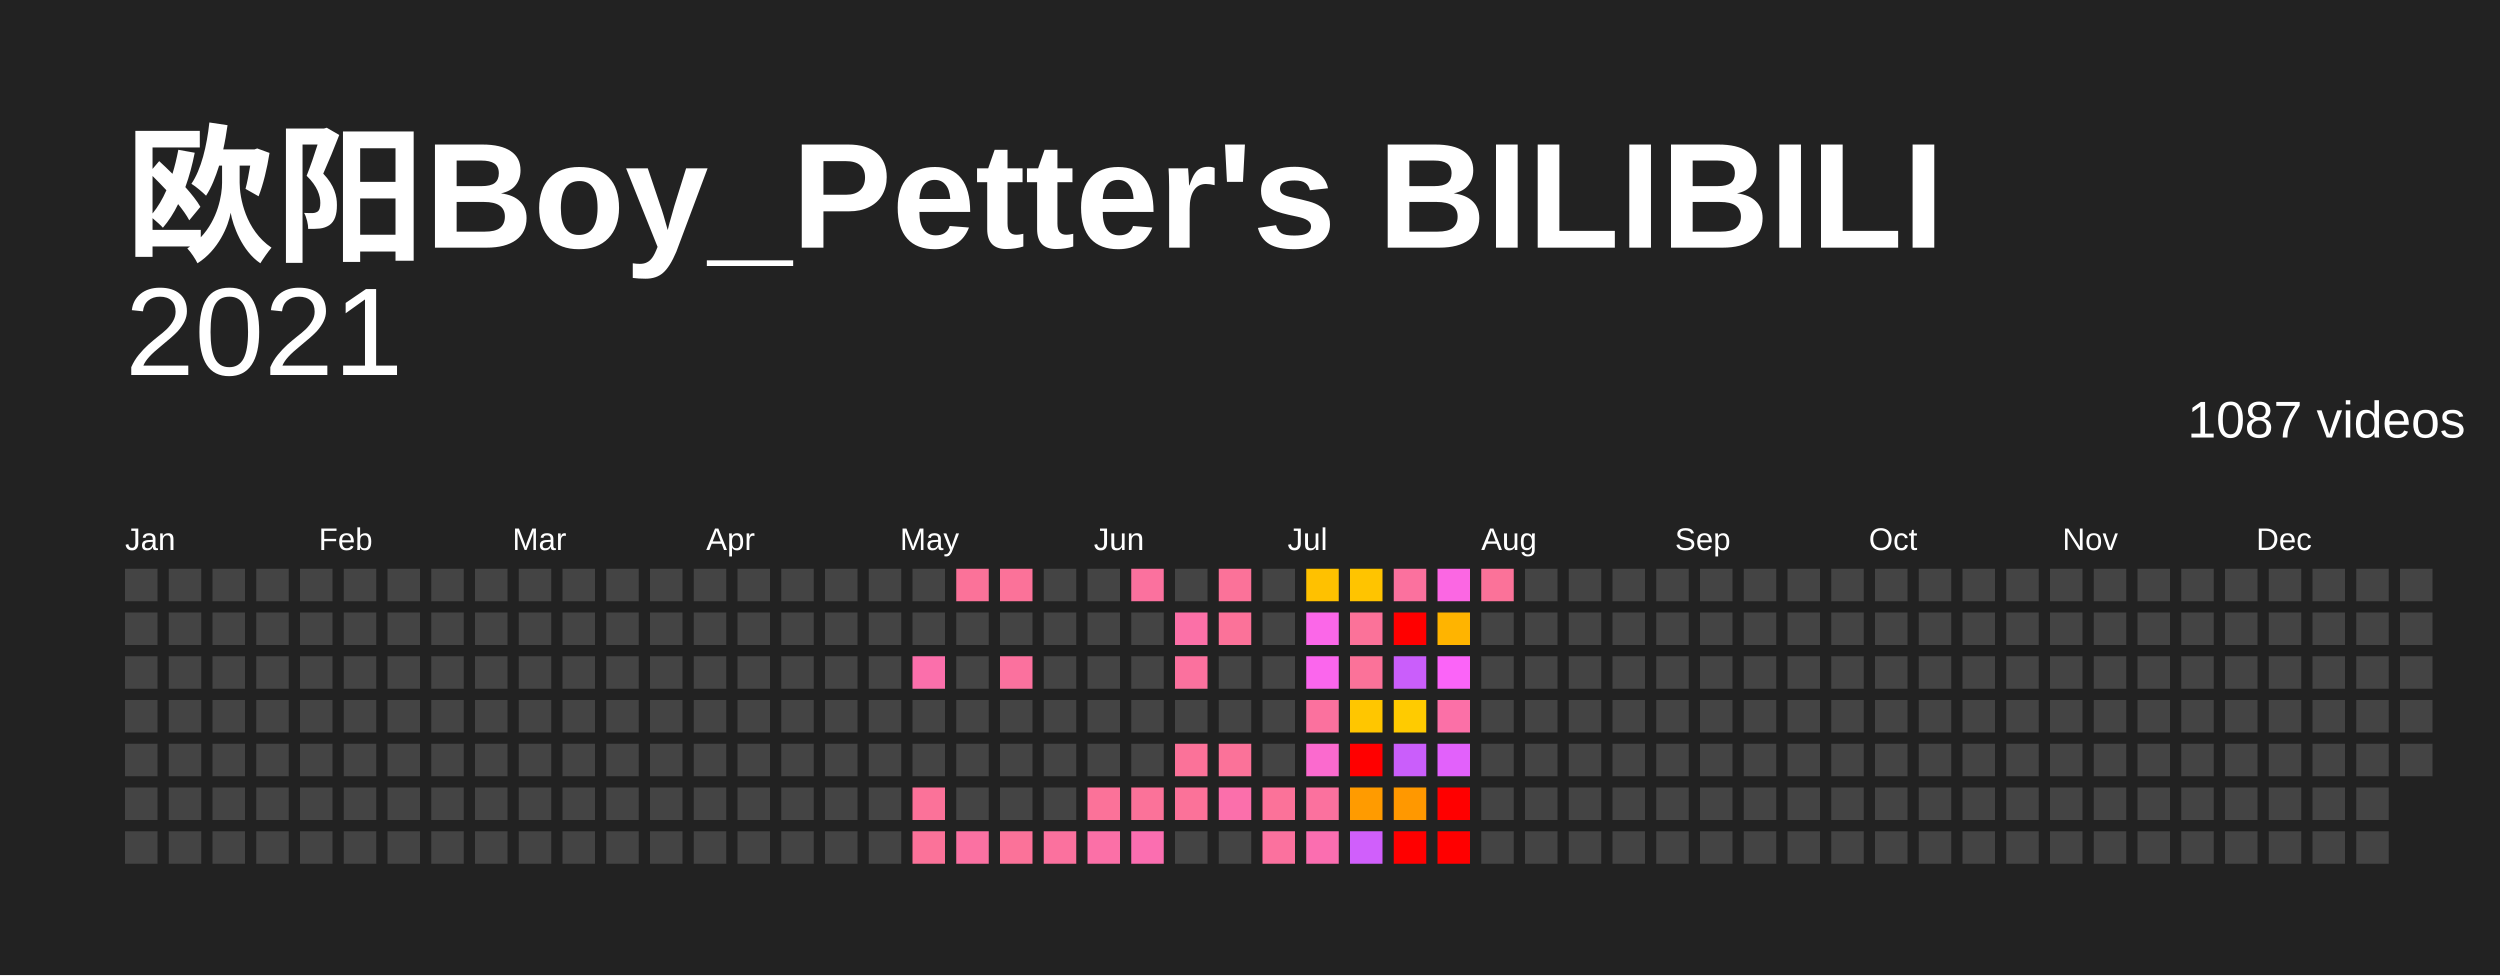
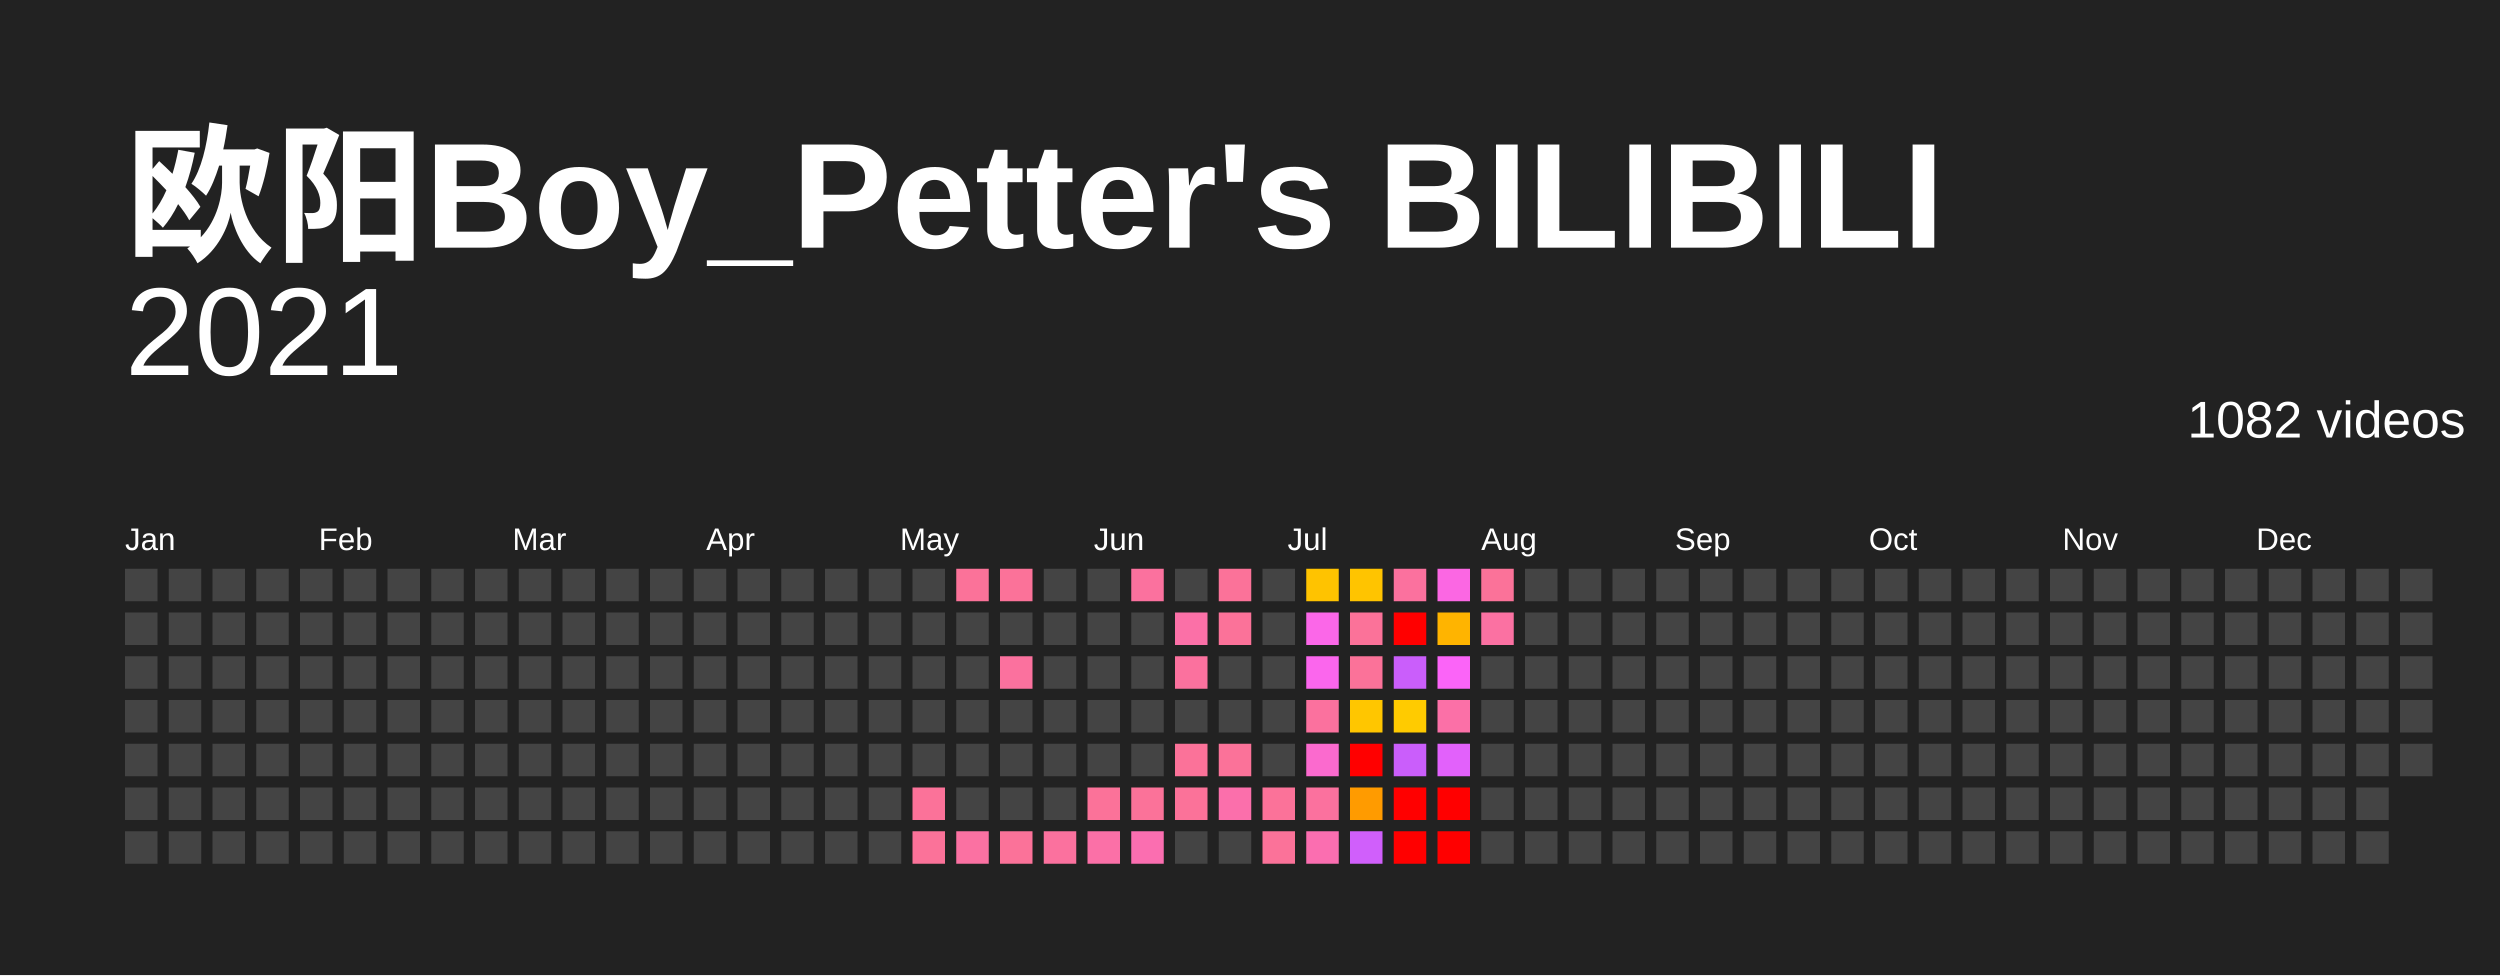
<svg xmlns="http://www.w3.org/2000/svg" baseProfile="full" height="78mm" version="1.1" viewBox="0,0,200,78" width="200mm">
  <defs />
  <rect fill="#222222" height="78" width="200" x="0" y="0" />
  <text fill="#FFFFFF" style="font-size:12px; font-family:Arial; font-weight:bold;" x="10" y="20">欧阳Boy_Petter's BILIBILI</text>
  <text alignment-baseline="hanging" fill="#FFFFFF" style="font-size:10.0px; font-family:Arial;" x="10" y="30">2021</text>
-   <text alignment-baseline="hanging" fill="#FFFFFF" style="font-size:4.125px; font-family:Arial;" x="175" y="35">1087 videos</text>
+   <text alignment-baseline="hanging" fill="#FFFFFF" style="font-size:4.125px; font-family:Arial;" x="175" y="35">1082 videos</text>
  <text fill="#FFFFFF" style="font-size:2.5px; font-family:Arial" x="10.0" y="44">Jan</text>
  <text fill="#FFFFFF" style="font-size:2.5px; font-family:Arial" x="25.5" y="44">Feb</text>
  <text fill="#FFFFFF" style="font-size:2.5px; font-family:Arial" x="41.0" y="44">Mar</text>
  <text fill="#FFFFFF" style="font-size:2.5px; font-family:Arial" x="56.5" y="44">Apr</text>
  <text fill="#FFFFFF" style="font-size:2.5px; font-family:Arial" x="72.0" y="44">May</text>
  <text fill="#FFFFFF" style="font-size:2.5px; font-family:Arial" x="87.5" y="44">Jun</text>
  <text fill="#FFFFFF" style="font-size:2.5px; font-family:Arial" x="103.0" y="44">Jul</text>
  <text fill="#FFFFFF" style="font-size:2.5px; font-family:Arial" x="118.5" y="44">Aug</text>
  <text fill="#FFFFFF" style="font-size:2.5px; font-family:Arial" x="134.0" y="44">Sep</text>
  <text fill="#FFFFFF" style="font-size:2.5px; font-family:Arial" x="149.5" y="44">Oct</text>
  <text fill="#FFFFFF" style="font-size:2.5px; font-family:Arial" x="165.0" y="44">Nov</text>
  <text fill="#FFFFFF" style="font-size:2.5px; font-family:Arial" x="180.5" y="44">Dec</text>
  <rect fill="#444444" height="2.6" width="2.6" x="10.0" y="45.5" />
  <rect fill="#444444" height="2.6" width="2.6" x="10.0" y="49.0" />
  <rect fill="#444444" height="2.6" width="2.6" x="10.0" y="52.5" />
  <rect fill="#444444" height="2.6" width="2.6" x="10.0" y="56.0" />
  <rect fill="#444444" height="2.6" width="2.6" x="10.0" y="59.5" />
  <rect fill="#444444" height="2.6" width="2.6" x="10.0" y="63.0" />
  <rect fill="#444444" height="2.6" width="2.6" x="10.0" y="66.5" />
  <rect fill="#444444" height="2.6" width="2.6" x="13.5" y="45.5" />
  <rect fill="#444444" height="2.6" width="2.6" x="13.5" y="49.0" />
  <rect fill="#444444" height="2.6" width="2.6" x="13.5" y="52.5" />
  <rect fill="#444444" height="2.6" width="2.6" x="13.5" y="56.0" />
  <rect fill="#444444" height="2.6" width="2.6" x="13.5" y="59.5" />
  <rect fill="#444444" height="2.6" width="2.6" x="13.5" y="63.0" />
  <rect fill="#444444" height="2.6" width="2.6" x="13.5" y="66.5" />
  <rect fill="#444444" height="2.6" width="2.6" x="17.0" y="45.5" />
  <rect fill="#444444" height="2.6" width="2.6" x="17.0" y="49.0" />
  <rect fill="#444444" height="2.6" width="2.6" x="17.0" y="52.5" />
  <rect fill="#444444" height="2.6" width="2.6" x="17.0" y="56.0" />
  <rect fill="#444444" height="2.6" width="2.6" x="17.0" y="59.5" />
  <rect fill="#444444" height="2.6" width="2.6" x="17.0" y="63.0" />
  <rect fill="#444444" height="2.6" width="2.6" x="17.0" y="66.5" />
  <rect fill="#444444" height="2.6" width="2.6" x="20.5" y="45.5" />
  <rect fill="#444444" height="2.6" width="2.6" x="20.5" y="49.0" />
  <rect fill="#444444" height="2.6" width="2.6" x="20.5" y="52.5" />
  <rect fill="#444444" height="2.6" width="2.6" x="20.5" y="56.0" />
  <rect fill="#444444" height="2.6" width="2.6" x="20.5" y="59.5" />
  <rect fill="#444444" height="2.6" width="2.6" x="20.5" y="63.0" />
  <rect fill="#444444" height="2.6" width="2.6" x="20.5" y="66.5" />
  <rect fill="#444444" height="2.6" width="2.6" x="24.0" y="45.5" />
  <rect fill="#444444" height="2.6" width="2.6" x="24.0" y="49.0" />
  <rect fill="#444444" height="2.6" width="2.6" x="24.0" y="52.5" />
  <rect fill="#444444" height="2.6" width="2.6" x="24.0" y="56.0" />
  <rect fill="#444444" height="2.6" width="2.6" x="24.0" y="59.5" />
  <rect fill="#444444" height="2.6" width="2.6" x="24.0" y="63.0" />
  <rect fill="#444444" height="2.6" width="2.6" x="24.0" y="66.5" />
  <rect fill="#444444" height="2.6" width="2.6" x="27.5" y="45.5" />
  <rect fill="#444444" height="2.6" width="2.6" x="27.5" y="49.0" />
  <rect fill="#444444" height="2.6" width="2.6" x="27.5" y="52.5" />
  <rect fill="#444444" height="2.6" width="2.6" x="27.5" y="56.0" />
  <rect fill="#444444" height="2.6" width="2.6" x="27.5" y="59.5" />
  <rect fill="#444444" height="2.6" width="2.6" x="27.5" y="63.0" />
  <rect fill="#444444" height="2.6" width="2.6" x="27.5" y="66.5" />
  <rect fill="#444444" height="2.6" width="2.6" x="31.0" y="45.5" />
  <rect fill="#444444" height="2.6" width="2.6" x="31.0" y="49.0" />
  <rect fill="#444444" height="2.6" width="2.6" x="31.0" y="52.5" />
  <rect fill="#444444" height="2.6" width="2.6" x="31.0" y="56.0" />
  <rect fill="#444444" height="2.6" width="2.6" x="31.0" y="59.5" />
  <rect fill="#444444" height="2.6" width="2.6" x="31.0" y="63.0" />
  <rect fill="#444444" height="2.6" width="2.6" x="31.0" y="66.5" />
  <rect fill="#444444" height="2.6" width="2.6" x="34.5" y="45.5" />
  <rect fill="#444444" height="2.6" width="2.6" x="34.5" y="49.0" />
  <rect fill="#444444" height="2.6" width="2.6" x="34.5" y="52.5" />
  <rect fill="#444444" height="2.6" width="2.6" x="34.5" y="56.0" />
  <rect fill="#444444" height="2.6" width="2.6" x="34.5" y="59.5" />
  <rect fill="#444444" height="2.6" width="2.6" x="34.5" y="63.0" />
  <rect fill="#444444" height="2.6" width="2.6" x="34.5" y="66.5" />
  <rect fill="#444444" height="2.6" width="2.6" x="38.0" y="45.5" />
  <rect fill="#444444" height="2.6" width="2.6" x="38.0" y="49.0" />
  <rect fill="#444444" height="2.6" width="2.6" x="38.0" y="52.5" />
  <rect fill="#444444" height="2.6" width="2.6" x="38.0" y="56.0" />
  <rect fill="#444444" height="2.6" width="2.6" x="38.0" y="59.5" />
  <rect fill="#444444" height="2.6" width="2.6" x="38.0" y="63.0" />
  <rect fill="#444444" height="2.6" width="2.6" x="38.0" y="66.5" />
  <rect fill="#444444" height="2.6" width="2.6" x="41.5" y="45.5" />
  <rect fill="#444444" height="2.6" width="2.6" x="41.5" y="49.0" />
  <rect fill="#444444" height="2.6" width="2.6" x="41.5" y="52.5" />
  <rect fill="#444444" height="2.6" width="2.6" x="41.5" y="56.0" />
  <rect fill="#444444" height="2.6" width="2.6" x="41.5" y="59.5" />
  <rect fill="#444444" height="2.6" width="2.6" x="41.5" y="63.0" />
  <rect fill="#444444" height="2.6" width="2.6" x="41.5" y="66.5" />
  <rect fill="#444444" height="2.6" width="2.6" x="45.0" y="45.5" />
  <rect fill="#444444" height="2.6" width="2.6" x="45.0" y="49.0" />
  <rect fill="#444444" height="2.6" width="2.6" x="45.0" y="52.5" />
  <rect fill="#444444" height="2.6" width="2.6" x="45.0" y="56.0" />
  <rect fill="#444444" height="2.6" width="2.6" x="45.0" y="59.5" />
  <rect fill="#444444" height="2.6" width="2.6" x="45.0" y="63.0" />
  <rect fill="#444444" height="2.6" width="2.6" x="45.0" y="66.5" />
  <rect fill="#444444" height="2.6" width="2.6" x="48.5" y="45.5" />
  <rect fill="#444444" height="2.6" width="2.6" x="48.5" y="49.0" />
  <rect fill="#444444" height="2.6" width="2.6" x="48.5" y="52.5" />
  <rect fill="#444444" height="2.6" width="2.6" x="48.5" y="56.0" />
  <rect fill="#444444" height="2.6" width="2.6" x="48.5" y="59.5" />
  <rect fill="#444444" height="2.6" width="2.6" x="48.5" y="63.0" />
  <rect fill="#444444" height="2.6" width="2.6" x="48.5" y="66.5" />
  <rect fill="#444444" height="2.6" width="2.6" x="52.0" y="45.5" />
  <rect fill="#444444" height="2.6" width="2.6" x="52.0" y="49.0" />
  <rect fill="#444444" height="2.6" width="2.6" x="52.0" y="52.5" />
  <rect fill="#444444" height="2.6" width="2.6" x="52.0" y="56.0" />
  <rect fill="#444444" height="2.6" width="2.6" x="52.0" y="59.5" />
  <rect fill="#444444" height="2.6" width="2.6" x="52.0" y="63.0" />
  <rect fill="#444444" height="2.6" width="2.6" x="52.0" y="66.5" />
  <rect fill="#444444" height="2.6" width="2.6" x="55.5" y="45.5" />
  <rect fill="#444444" height="2.6" width="2.6" x="55.5" y="49.0" />
  <rect fill="#444444" height="2.6" width="2.6" x="55.5" y="52.5" />
  <rect fill="#444444" height="2.6" width="2.6" x="55.5" y="56.0" />
  <rect fill="#444444" height="2.6" width="2.6" x="55.5" y="59.5" />
  <rect fill="#444444" height="2.6" width="2.6" x="55.5" y="63.0" />
  <rect fill="#444444" height="2.6" width="2.6" x="55.5" y="66.5" />
  <rect fill="#444444" height="2.6" width="2.6" x="59.0" y="45.5" />
  <rect fill="#444444" height="2.6" width="2.6" x="59.0" y="49.0" />
  <rect fill="#444444" height="2.6" width="2.6" x="59.0" y="52.5" />
  <rect fill="#444444" height="2.6" width="2.6" x="59.0" y="56.0" />
  <rect fill="#444444" height="2.6" width="2.6" x="59.0" y="59.5" />
  <rect fill="#444444" height="2.6" width="2.6" x="59.0" y="63.0" />
  <rect fill="#444444" height="2.6" width="2.6" x="59.0" y="66.5" />
  <rect fill="#444444" height="2.6" width="2.6" x="62.5" y="45.5" />
  <rect fill="#444444" height="2.6" width="2.6" x="62.5" y="49.0" />
  <rect fill="#444444" height="2.6" width="2.6" x="62.5" y="52.5" />
  <rect fill="#444444" height="2.6" width="2.6" x="62.5" y="56.0" />
  <rect fill="#444444" height="2.6" width="2.6" x="62.5" y="59.5" />
  <rect fill="#444444" height="2.6" width="2.6" x="62.5" y="63.0" />
  <rect fill="#444444" height="2.6" width="2.6" x="62.5" y="66.5" />
  <rect fill="#444444" height="2.6" width="2.6" x="66.0" y="45.5" />
  <rect fill="#444444" height="2.6" width="2.6" x="66.0" y="49.0" />
  <rect fill="#444444" height="2.6" width="2.6" x="66.0" y="52.5" />
  <rect fill="#444444" height="2.6" width="2.6" x="66.0" y="56.0" />
  <rect fill="#444444" height="2.6" width="2.6" x="66.0" y="59.5" />
  <rect fill="#444444" height="2.6" width="2.6" x="66.0" y="63.0" />
  <rect fill="#444444" height="2.6" width="2.6" x="66.0" y="66.5" />
  <rect fill="#444444" height="2.6" width="2.6" x="69.5" y="45.5" />
  <rect fill="#444444" height="2.6" width="2.6" x="69.5" y="49.0" />
  <rect fill="#444444" height="2.6" width="2.6" x="69.5" y="52.5" />
  <rect fill="#444444" height="2.6" width="2.6" x="69.5" y="56.0" />
  <rect fill="#444444" height="2.6" width="2.6" x="69.5" y="59.5" />
  <rect fill="#444444" height="2.6" width="2.6" x="69.5" y="63.0" />
  <rect fill="#444444" height="2.6" width="2.6" x="69.5" y="66.5" />
  <rect fill="#444444" height="2.6" width="2.6" x="73.0" y="45.5" />
  <rect fill="#444444" height="2.6" width="2.6" x="73.0" y="49.0" />
-   <rect fill="#fb6fab" height="2.6" width="2.6" x="73.0" y="52.5" />
+   <rect fill="#444444" height="2.6" width="2.6" x="73.0" y="52.5" />
  <rect fill="#444444" height="2.6" width="2.6" x="73.0" y="56.0" />
  <rect fill="#444444" height="2.6" width="2.6" x="73.0" y="59.5" />
  <rect fill="#fb7299" height="2.6" width="2.6" x="73.0" y="63.0" />
  <rect fill="#fb7299" height="2.6" width="2.6" x="73.0" y="66.5" />
  <rect fill="#fb7299" height="2.6" width="2.6" x="76.5" y="45.5" />
  <rect fill="#444444" height="2.6" width="2.6" x="76.5" y="49.0" />
  <rect fill="#444444" height="2.6" width="2.6" x="76.5" y="52.5" />
  <rect fill="#444444" height="2.6" width="2.6" x="76.5" y="56.0" />
  <rect fill="#444444" height="2.6" width="2.6" x="76.5" y="59.5" />
  <rect fill="#444444" height="2.6" width="2.6" x="76.5" y="63.0" />
  <rect fill="#fb71a2" height="2.6" width="2.6" x="76.5" y="66.5" />
  <rect fill="#fb7299" height="2.6" width="2.6" x="80.0" y="45.5" />
  <rect fill="#444444" height="2.6" width="2.6" x="80.0" y="49.0" />
  <rect fill="#fb719e" height="2.6" width="2.6" x="80.0" y="52.5" />
  <rect fill="#444444" height="2.6" width="2.6" x="80.0" y="56.0" />
  <rect fill="#444444" height="2.6" width="2.6" x="80.0" y="59.5" />
  <rect fill="#444444" height="2.6" width="2.6" x="80.0" y="63.0" />
  <rect fill="#fb7299" height="2.6" width="2.6" x="80.0" y="66.5" />
  <rect fill="#444444" height="2.6" width="2.6" x="83.5" y="45.5" />
  <rect fill="#444444" height="2.6" width="2.6" x="83.5" y="49.0" />
  <rect fill="#444444" height="2.6" width="2.6" x="83.5" y="52.5" />
  <rect fill="#444444" height="2.6" width="2.6" x="83.5" y="56.0" />
  <rect fill="#444444" height="2.6" width="2.6" x="83.5" y="59.5" />
  <rect fill="#444444" height="2.6" width="2.6" x="83.5" y="63.0" />
  <rect fill="#fb719e" height="2.6" width="2.6" x="83.5" y="66.5" />
  <rect fill="#444444" height="2.6" width="2.6" x="87.0" y="45.5" />
  <rect fill="#444444" height="2.6" width="2.6" x="87.0" y="49.0" />
  <rect fill="#444444" height="2.6" width="2.6" x="87.0" y="52.5" />
  <rect fill="#444444" height="2.6" width="2.6" x="87.0" y="56.0" />
  <rect fill="#444444" height="2.6" width="2.6" x="87.0" y="59.5" />
  <rect fill="#fb7299" height="2.6" width="2.6" x="87.0" y="63.0" />
  <rect fill="#fb70a7" height="2.6" width="2.6" x="87.0" y="66.5" />
  <rect fill="#fb719e" height="2.6" width="2.6" x="90.5" y="45.5" />
  <rect fill="#444444" height="2.6" width="2.6" x="90.5" y="49.0" />
  <rect fill="#444444" height="2.6" width="2.6" x="90.5" y="52.5" />
  <rect fill="#444444" height="2.6" width="2.6" x="90.5" y="56.0" />
  <rect fill="#444444" height="2.6" width="2.6" x="90.5" y="59.5" />
  <rect fill="#fb7299" height="2.6" width="2.6" x="90.5" y="63.0" />
  <rect fill="#fb6eb0" height="2.6" width="2.6" x="90.5" y="66.5" />
  <rect fill="#444444" height="2.6" width="2.6" x="94.0" y="45.5" />
  <rect fill="#fb70a7" height="2.6" width="2.6" x="94.0" y="49.0" />
  <rect fill="#fb719e" height="2.6" width="2.6" x="94.0" y="52.5" />
  <rect fill="#444444" height="2.6" width="2.6" x="94.0" y="56.0" />
  <rect fill="#fb7299" height="2.6" width="2.6" x="94.0" y="59.5" />
  <rect fill="#fb7299" height="2.6" width="2.6" x="94.0" y="63.0" />
  <rect fill="#444444" height="2.6" width="2.6" x="94.0" y="66.5" />
  <rect fill="#fb7299" height="2.6" width="2.6" x="97.5" y="45.5" />
  <rect fill="#fb7299" height="2.6" width="2.6" x="97.5" y="49.0" />
  <rect fill="#444444" height="2.6" width="2.6" x="97.5" y="52.5" />
  <rect fill="#444444" height="2.6" width="2.6" x="97.5" y="56.0" />
  <rect fill="#fb7299" height="2.6" width="2.6" x="97.5" y="59.5" />
  <rect fill="#fb6fab" height="2.6" width="2.6" x="97.5" y="63.0" />
  <rect fill="#444444" height="2.6" width="2.6" x="97.5" y="66.5" />
  <rect fill="#444444" height="2.6" width="2.6" x="101.0" y="45.5" />
  <rect fill="#444444" height="2.6" width="2.6" x="101.0" y="49.0" />
  <rect fill="#444444" height="2.6" width="2.6" x="101.0" y="52.5" />
  <rect fill="#444444" height="2.6" width="2.6" x="101.0" y="56.0" />
  <rect fill="#444444" height="2.6" width="2.6" x="101.0" y="59.5" />
  <rect fill="#fb7299" height="2.6" width="2.6" x="101.0" y="63.0" />
-   <rect fill="#fb719e" height="2.6" width="2.6" x="101.0" y="66.5" />
-   <rect fill="#ffc100" height="2.6" width="2.6" x="104.5" y="45.5" />
+   <rect fill="#fb7299" height="2.6" width="2.6" x="101.0" y="66.5" />
+   <rect fill="#ffc300" height="2.6" width="2.6" x="104.5" y="45.5" />
  <rect fill="#fb67e8" height="2.6" width="2.6" x="104.5" y="49.0" />
  <rect fill="#fb66ed" height="2.6" width="2.6" x="104.5" y="52.5" />
  <rect fill="#fb719e" height="2.6" width="2.6" x="104.5" y="56.0" />
  <rect fill="#fb6ace" height="2.6" width="2.6" x="104.5" y="59.5" />
  <rect fill="#fb719e" height="2.6" width="2.6" x="104.5" y="63.0" />
  <rect fill="#fb6eb0" height="2.6" width="2.6" x="104.5" y="66.5" />
  <rect fill="#ffc400" height="2.6" width="2.6" x="108.0" y="45.5" />
  <rect fill="#fb7299" height="2.6" width="2.6" x="108.0" y="49.0" />
  <rect fill="#fb7299" height="2.6" width="2.6" x="108.0" y="52.5" />
  <rect fill="#ffc600" height="2.6" width="2.6" x="108.0" y="56.0" />
  <rect fill="red" height="2.6" width="2.6" x="108.0" y="59.5" />
  <rect fill="#ff9b00" height="2.6" width="2.6" x="108.0" y="63.0" />
  <rect fill="#d05ffb" height="2.6" width="2.6" x="108.0" y="66.5" />
  <rect fill="#fb719e" height="2.6" width="2.6" x="111.5" y="45.5" />
  <rect fill="red" height="2.6" width="2.6" x="111.5" y="49.0" />
  <rect fill="#ca5efb" height="2.6" width="2.6" x="111.5" y="52.5" />
  <rect fill="#ffcb00" height="2.6" width="2.6" x="111.5" y="56.0" />
  <rect fill="#ca5efb" height="2.6" width="2.6" x="111.5" y="59.5" />
-   <rect fill="#ff9800" height="2.6" width="2.6" x="111.5" y="63.0" />
+   <rect fill="red" height="2.6" width="2.6" x="111.5" y="63.0" />
  <rect fill="red" height="2.6" width="2.6" x="111.5" y="66.5" />
  <rect fill="#fb67e3" height="2.6" width="2.6" x="115.0" y="45.5" />
  <rect fill="#ffb400" height="2.6" width="2.6" x="115.0" y="49.0" />
  <rect fill="#fb64f8" height="2.6" width="2.6" x="115.0" y="52.5" />
  <rect fill="#fb70a7" height="2.6" width="2.6" x="115.0" y="56.0" />
  <rect fill="#e261fb" height="2.6" width="2.6" x="115.0" y="59.5" />
  <rect fill="red" height="2.6" width="2.6" x="115.0" y="63.0" />
  <rect fill="red" height="2.6" width="2.6" x="115.0" y="66.5" />
  <rect fill="#fb7299" height="2.6" width="2.6" x="118.5" y="45.5" />
-   <rect fill="#444444" height="2.6" width="2.6" x="118.5" y="49.0" />
+   <rect fill="#fb71a2" height="2.6" width="2.6" x="118.5" y="49.0" />
  <rect fill="#444444" height="2.6" width="2.6" x="118.5" y="52.5" />
  <rect fill="#444444" height="2.6" width="2.6" x="118.5" y="56.0" />
  <rect fill="#444444" height="2.6" width="2.6" x="118.5" y="59.5" />
  <rect fill="#444444" height="2.6" width="2.6" x="118.5" y="63.0" />
  <rect fill="#444444" height="2.6" width="2.6" x="118.5" y="66.5" />
  <rect fill="#444444" height="2.6" width="2.6" x="122.0" y="45.5" />
  <rect fill="#444444" height="2.6" width="2.6" x="122.0" y="49.0" />
  <rect fill="#444444" height="2.6" width="2.6" x="122.0" y="52.5" />
  <rect fill="#444444" height="2.6" width="2.6" x="122.0" y="56.0" />
  <rect fill="#444444" height="2.6" width="2.6" x="122.0" y="59.5" />
  <rect fill="#444444" height="2.6" width="2.6" x="122.0" y="63.0" />
  <rect fill="#444444" height="2.6" width="2.6" x="122.0" y="66.5" />
  <rect fill="#444444" height="2.6" width="2.6" x="125.5" y="45.5" />
  <rect fill="#444444" height="2.6" width="2.6" x="125.5" y="49.0" />
  <rect fill="#444444" height="2.6" width="2.6" x="125.5" y="52.5" />
  <rect fill="#444444" height="2.6" width="2.6" x="125.5" y="56.0" />
  <rect fill="#444444" height="2.6" width="2.6" x="125.5" y="59.5" />
  <rect fill="#444444" height="2.6" width="2.6" x="125.5" y="63.0" />
  <rect fill="#444444" height="2.6" width="2.6" x="125.5" y="66.5" />
  <rect fill="#444444" height="2.6" width="2.6" x="129.0" y="45.5" />
  <rect fill="#444444" height="2.6" width="2.6" x="129.0" y="49.0" />
  <rect fill="#444444" height="2.6" width="2.6" x="129.0" y="52.5" />
  <rect fill="#444444" height="2.6" width="2.6" x="129.0" y="56.0" />
  <rect fill="#444444" height="2.6" width="2.6" x="129.0" y="59.5" />
  <rect fill="#444444" height="2.6" width="2.6" x="129.0" y="63.0" />
  <rect fill="#444444" height="2.6" width="2.6" x="129.0" y="66.5" />
  <rect fill="#444444" height="2.6" width="2.6" x="132.5" y="45.5" />
  <rect fill="#444444" height="2.6" width="2.6" x="132.5" y="49.0" />
  <rect fill="#444444" height="2.6" width="2.6" x="132.5" y="52.5" />
  <rect fill="#444444" height="2.6" width="2.6" x="132.5" y="56.0" />
  <rect fill="#444444" height="2.6" width="2.6" x="132.5" y="59.5" />
  <rect fill="#444444" height="2.6" width="2.6" x="132.5" y="63.0" />
  <rect fill="#444444" height="2.6" width="2.6" x="132.5" y="66.5" />
  <rect fill="#444444" height="2.6" width="2.6" x="136.0" y="45.5" />
  <rect fill="#444444" height="2.6" width="2.6" x="136.0" y="49.0" />
  <rect fill="#444444" height="2.6" width="2.6" x="136.0" y="52.5" />
  <rect fill="#444444" height="2.6" width="2.6" x="136.0" y="56.0" />
  <rect fill="#444444" height="2.6" width="2.6" x="136.0" y="59.5" />
  <rect fill="#444444" height="2.6" width="2.6" x="136.0" y="63.0" />
  <rect fill="#444444" height="2.6" width="2.6" x="136.0" y="66.5" />
  <rect fill="#444444" height="2.6" width="2.6" x="139.5" y="45.5" />
  <rect fill="#444444" height="2.6" width="2.6" x="139.5" y="49.0" />
  <rect fill="#444444" height="2.6" width="2.6" x="139.5" y="52.5" />
  <rect fill="#444444" height="2.6" width="2.6" x="139.5" y="56.0" />
  <rect fill="#444444" height="2.6" width="2.6" x="139.5" y="59.5" />
  <rect fill="#444444" height="2.6" width="2.6" x="139.5" y="63.0" />
  <rect fill="#444444" height="2.6" width="2.6" x="139.5" y="66.5" />
  <rect fill="#444444" height="2.6" width="2.6" x="143.0" y="45.5" />
  <rect fill="#444444" height="2.6" width="2.6" x="143.0" y="49.0" />
  <rect fill="#444444" height="2.6" width="2.6" x="143.0" y="52.5" />
  <rect fill="#444444" height="2.6" width="2.6" x="143.0" y="56.0" />
  <rect fill="#444444" height="2.6" width="2.6" x="143.0" y="59.5" />
  <rect fill="#444444" height="2.6" width="2.6" x="143.0" y="63.0" />
  <rect fill="#444444" height="2.6" width="2.6" x="143.0" y="66.5" />
  <rect fill="#444444" height="2.6" width="2.6" x="146.5" y="45.5" />
  <rect fill="#444444" height="2.6" width="2.6" x="146.5" y="49.0" />
  <rect fill="#444444" height="2.6" width="2.6" x="146.5" y="52.5" />
  <rect fill="#444444" height="2.6" width="2.6" x="146.5" y="56.0" />
  <rect fill="#444444" height="2.6" width="2.6" x="146.5" y="59.5" />
  <rect fill="#444444" height="2.6" width="2.6" x="146.5" y="63.0" />
  <rect fill="#444444" height="2.6" width="2.6" x="146.5" y="66.5" />
  <rect fill="#444444" height="2.6" width="2.6" x="150.0" y="45.5" />
  <rect fill="#444444" height="2.6" width="2.6" x="150.0" y="49.0" />
  <rect fill="#444444" height="2.6" width="2.6" x="150.0" y="52.5" />
  <rect fill="#444444" height="2.6" width="2.6" x="150.0" y="56.0" />
  <rect fill="#444444" height="2.6" width="2.6" x="150.0" y="59.5" />
  <rect fill="#444444" height="2.6" width="2.6" x="150.0" y="63.0" />
  <rect fill="#444444" height="2.6" width="2.6" x="150.0" y="66.5" />
  <rect fill="#444444" height="2.6" width="2.6" x="153.5" y="45.5" />
  <rect fill="#444444" height="2.6" width="2.6" x="153.5" y="49.0" />
  <rect fill="#444444" height="2.6" width="2.6" x="153.5" y="52.5" />
  <rect fill="#444444" height="2.6" width="2.6" x="153.5" y="56.0" />
  <rect fill="#444444" height="2.6" width="2.6" x="153.5" y="59.5" />
  <rect fill="#444444" height="2.6" width="2.6" x="153.5" y="63.0" />
  <rect fill="#444444" height="2.6" width="2.6" x="153.5" y="66.5" />
  <rect fill="#444444" height="2.6" width="2.6" x="157.0" y="45.5" />
  <rect fill="#444444" height="2.6" width="2.6" x="157.0" y="49.0" />
  <rect fill="#444444" height="2.6" width="2.6" x="157.0" y="52.5" />
  <rect fill="#444444" height="2.6" width="2.6" x="157.0" y="56.0" />
  <rect fill="#444444" height="2.6" width="2.6" x="157.0" y="59.5" />
  <rect fill="#444444" height="2.6" width="2.6" x="157.0" y="63.0" />
  <rect fill="#444444" height="2.6" width="2.6" x="157.0" y="66.5" />
  <rect fill="#444444" height="2.6" width="2.6" x="160.5" y="45.5" />
  <rect fill="#444444" height="2.6" width="2.6" x="160.5" y="49.0" />
  <rect fill="#444444" height="2.6" width="2.6" x="160.5" y="52.5" />
  <rect fill="#444444" height="2.6" width="2.6" x="160.5" y="56.0" />
  <rect fill="#444444" height="2.6" width="2.6" x="160.5" y="59.5" />
  <rect fill="#444444" height="2.6" width="2.6" x="160.5" y="63.0" />
  <rect fill="#444444" height="2.6" width="2.6" x="160.5" y="66.5" />
  <rect fill="#444444" height="2.6" width="2.6" x="164.0" y="45.5" />
  <rect fill="#444444" height="2.6" width="2.6" x="164.0" y="49.0" />
  <rect fill="#444444" height="2.6" width="2.6" x="164.0" y="52.5" />
  <rect fill="#444444" height="2.6" width="2.6" x="164.0" y="56.0" />
  <rect fill="#444444" height="2.6" width="2.6" x="164.0" y="59.5" />
  <rect fill="#444444" height="2.6" width="2.6" x="164.0" y="63.0" />
  <rect fill="#444444" height="2.6" width="2.6" x="164.0" y="66.5" />
  <rect fill="#444444" height="2.6" width="2.6" x="167.5" y="45.5" />
  <rect fill="#444444" height="2.6" width="2.6" x="167.5" y="49.0" />
  <rect fill="#444444" height="2.6" width="2.6" x="167.5" y="52.5" />
  <rect fill="#444444" height="2.6" width="2.6" x="167.5" y="56.0" />
  <rect fill="#444444" height="2.6" width="2.6" x="167.5" y="59.5" />
  <rect fill="#444444" height="2.6" width="2.6" x="167.5" y="63.0" />
  <rect fill="#444444" height="2.6" width="2.6" x="167.5" y="66.5" />
  <rect fill="#444444" height="2.6" width="2.6" x="171.0" y="45.5" />
  <rect fill="#444444" height="2.6" width="2.6" x="171.0" y="49.0" />
  <rect fill="#444444" height="2.6" width="2.6" x="171.0" y="52.5" />
  <rect fill="#444444" height="2.6" width="2.6" x="171.0" y="56.0" />
  <rect fill="#444444" height="2.6" width="2.6" x="171.0" y="59.5" />
  <rect fill="#444444" height="2.6" width="2.6" x="171.0" y="63.0" />
  <rect fill="#444444" height="2.6" width="2.6" x="171.0" y="66.5" />
  <rect fill="#444444" height="2.6" width="2.6" x="174.5" y="45.5" />
  <rect fill="#444444" height="2.6" width="2.6" x="174.5" y="49.0" />
  <rect fill="#444444" height="2.6" width="2.6" x="174.5" y="52.5" />
  <rect fill="#444444" height="2.6" width="2.6" x="174.5" y="56.0" />
  <rect fill="#444444" height="2.6" width="2.6" x="174.5" y="59.5" />
  <rect fill="#444444" height="2.6" width="2.6" x="174.5" y="63.0" />
  <rect fill="#444444" height="2.6" width="2.6" x="174.5" y="66.5" />
  <rect fill="#444444" height="2.6" width="2.6" x="178.0" y="45.5" />
  <rect fill="#444444" height="2.6" width="2.6" x="178.0" y="49.0" />
  <rect fill="#444444" height="2.6" width="2.6" x="178.0" y="52.5" />
  <rect fill="#444444" height="2.6" width="2.6" x="178.0" y="56.0" />
  <rect fill="#444444" height="2.6" width="2.6" x="178.0" y="59.5" />
  <rect fill="#444444" height="2.6" width="2.6" x="178.0" y="63.0" />
  <rect fill="#444444" height="2.6" width="2.6" x="178.0" y="66.5" />
  <rect fill="#444444" height="2.6" width="2.6" x="181.5" y="45.5" />
  <rect fill="#444444" height="2.6" width="2.6" x="181.5" y="49.0" />
  <rect fill="#444444" height="2.6" width="2.6" x="181.5" y="52.5" />
  <rect fill="#444444" height="2.6" width="2.6" x="181.5" y="56.0" />
  <rect fill="#444444" height="2.6" width="2.6" x="181.5" y="59.5" />
  <rect fill="#444444" height="2.6" width="2.6" x="181.5" y="63.0" />
  <rect fill="#444444" height="2.6" width="2.6" x="181.5" y="66.5" />
  <rect fill="#444444" height="2.6" width="2.6" x="185.0" y="45.5" />
  <rect fill="#444444" height="2.6" width="2.6" x="185.0" y="49.0" />
  <rect fill="#444444" height="2.6" width="2.6" x="185.0" y="52.5" />
  <rect fill="#444444" height="2.6" width="2.6" x="185.0" y="56.0" />
  <rect fill="#444444" height="2.6" width="2.6" x="185.0" y="59.5" />
  <rect fill="#444444" height="2.6" width="2.6" x="185.0" y="63.0" />
  <rect fill="#444444" height="2.6" width="2.6" x="185.0" y="66.5" />
  <rect fill="#444444" height="2.6" width="2.6" x="188.5" y="45.5" />
  <rect fill="#444444" height="2.6" width="2.6" x="188.5" y="49.0" />
  <rect fill="#444444" height="2.6" width="2.6" x="188.5" y="52.5" />
  <rect fill="#444444" height="2.6" width="2.6" x="188.5" y="56.0" />
  <rect fill="#444444" height="2.6" width="2.6" x="188.5" y="59.5" />
  <rect fill="#444444" height="2.6" width="2.6" x="188.5" y="63.0" />
  <rect fill="#444444" height="2.6" width="2.6" x="188.5" y="66.5" />
  <rect fill="#444444" height="2.6" width="2.6" x="192.0" y="45.5" />
  <rect fill="#444444" height="2.6" width="2.6" x="192.0" y="49.0" />
  <rect fill="#444444" height="2.6" width="2.6" x="192.0" y="52.5" />
  <rect fill="#444444" height="2.6" width="2.6" x="192.0" y="56.0" />
  <rect fill="#444444" height="2.6" width="2.6" x="192.0" y="59.5" />
</svg>
